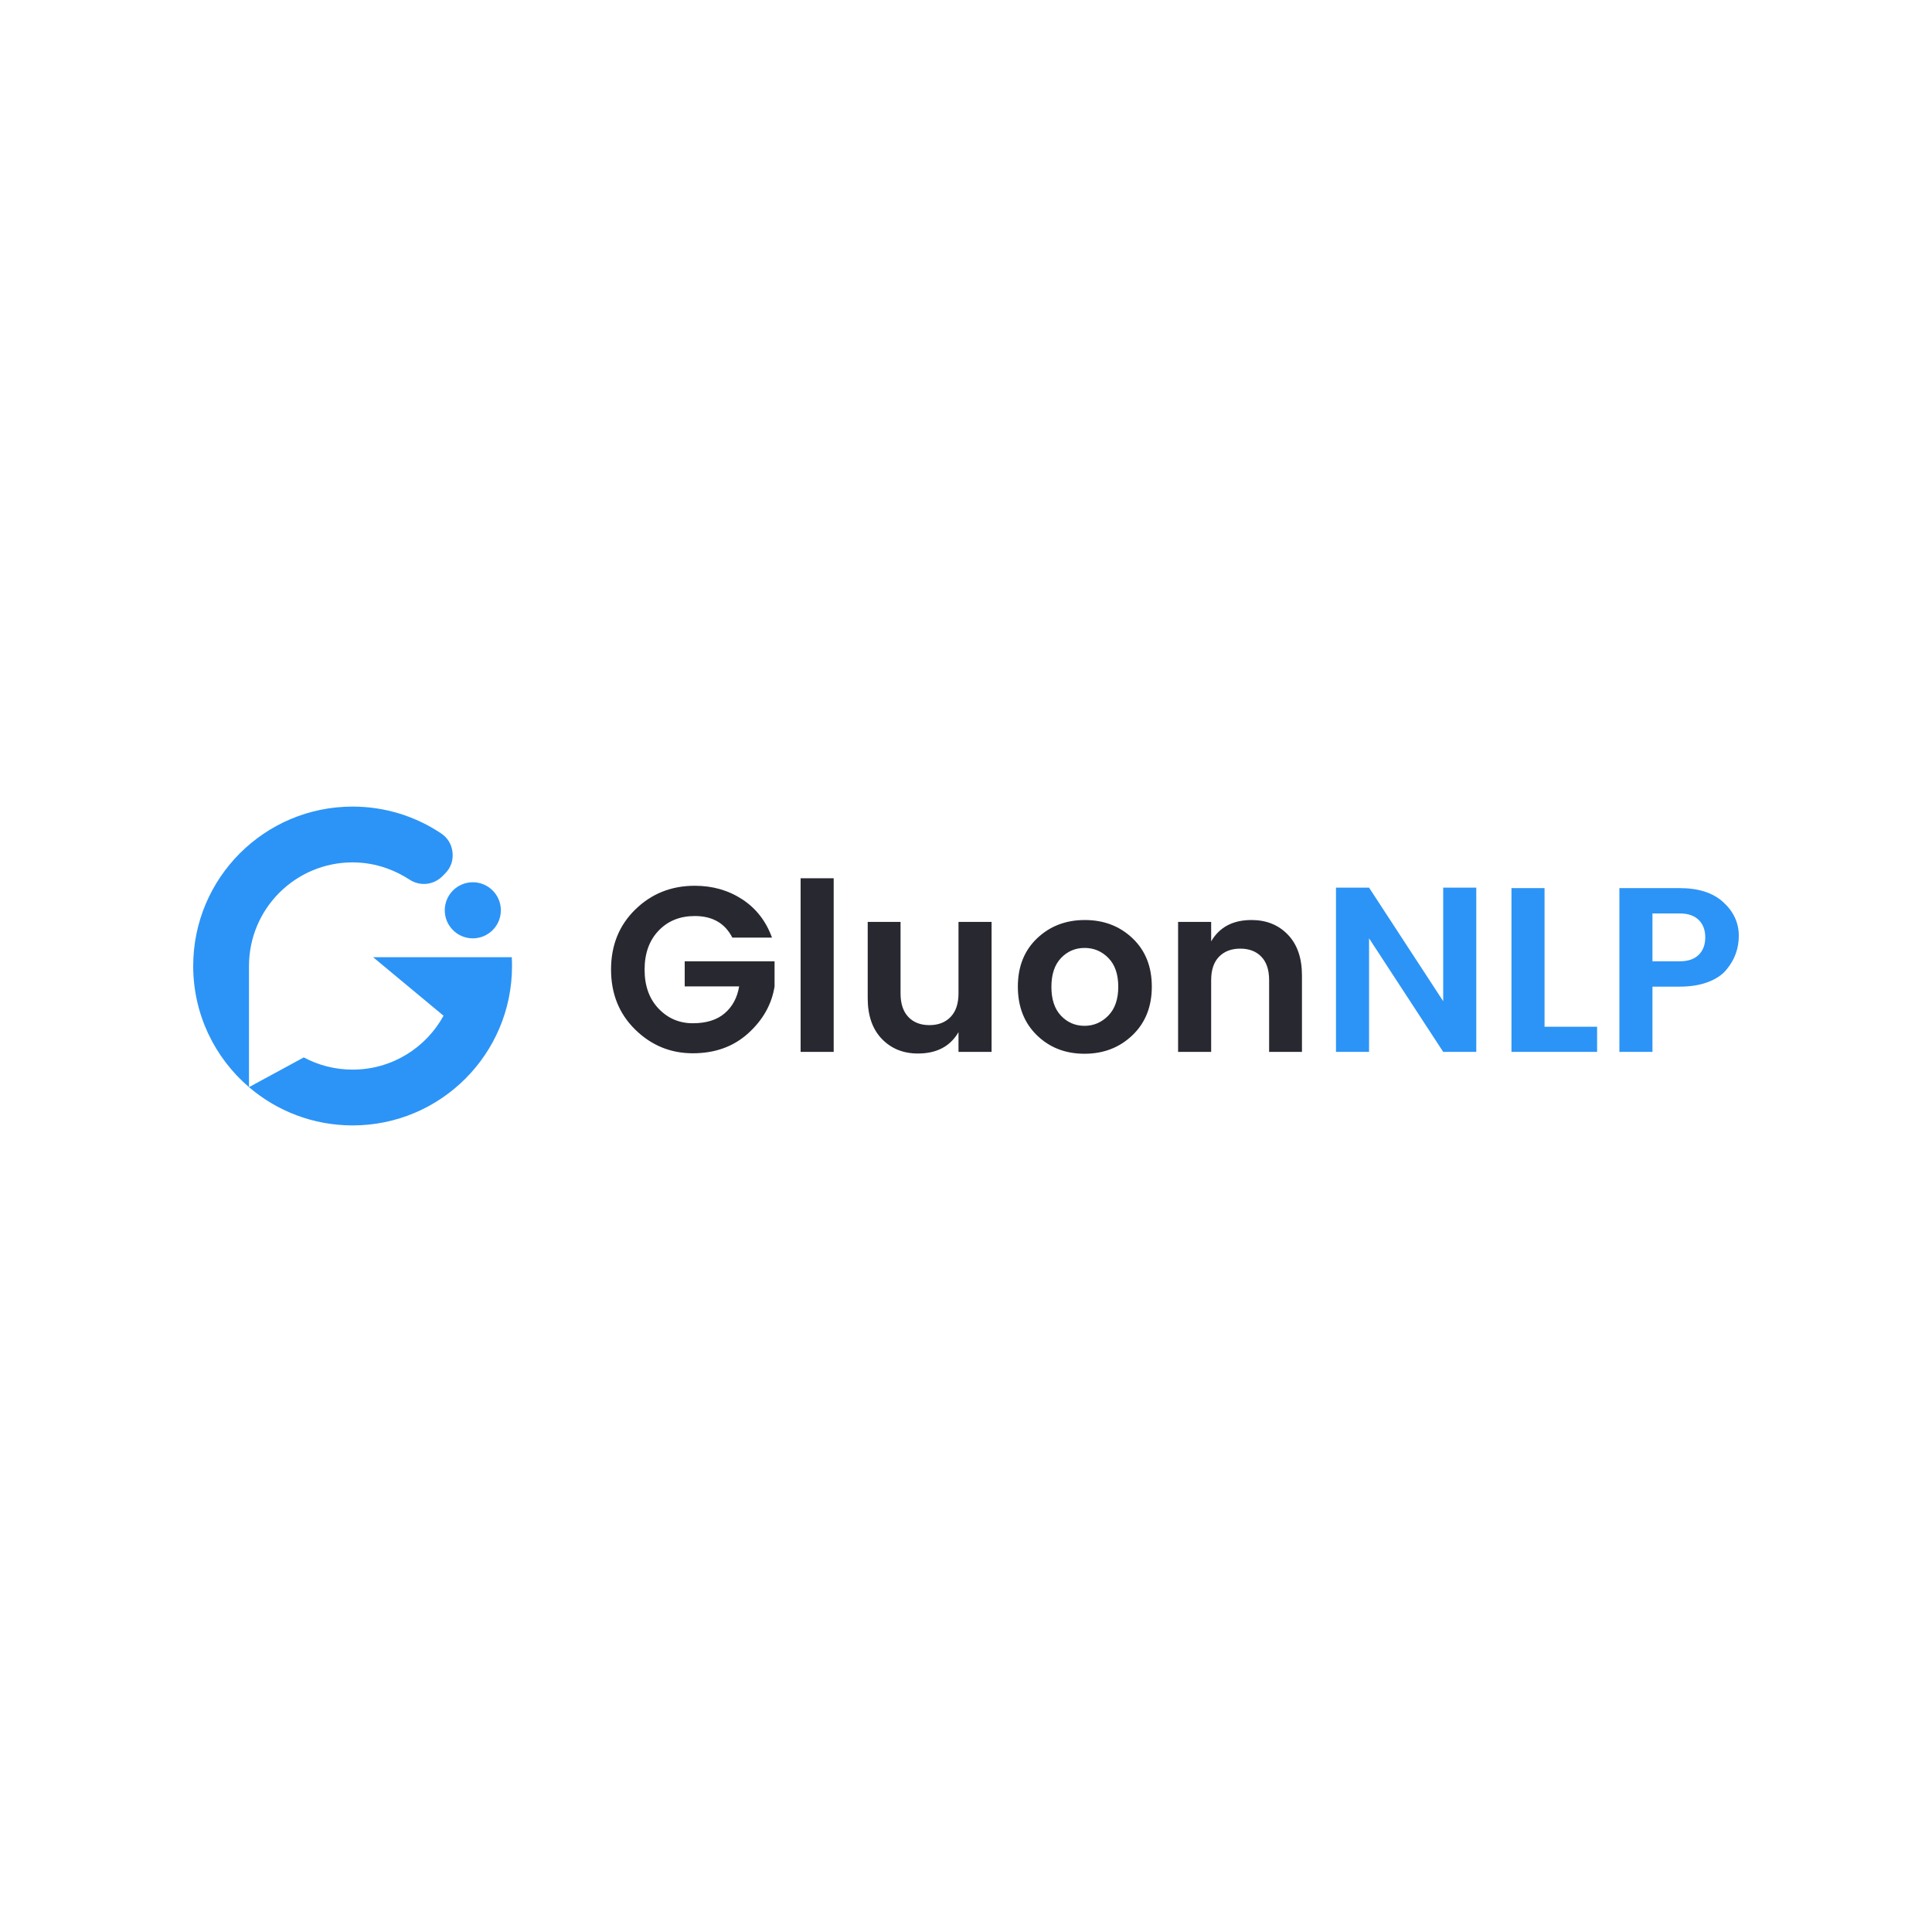
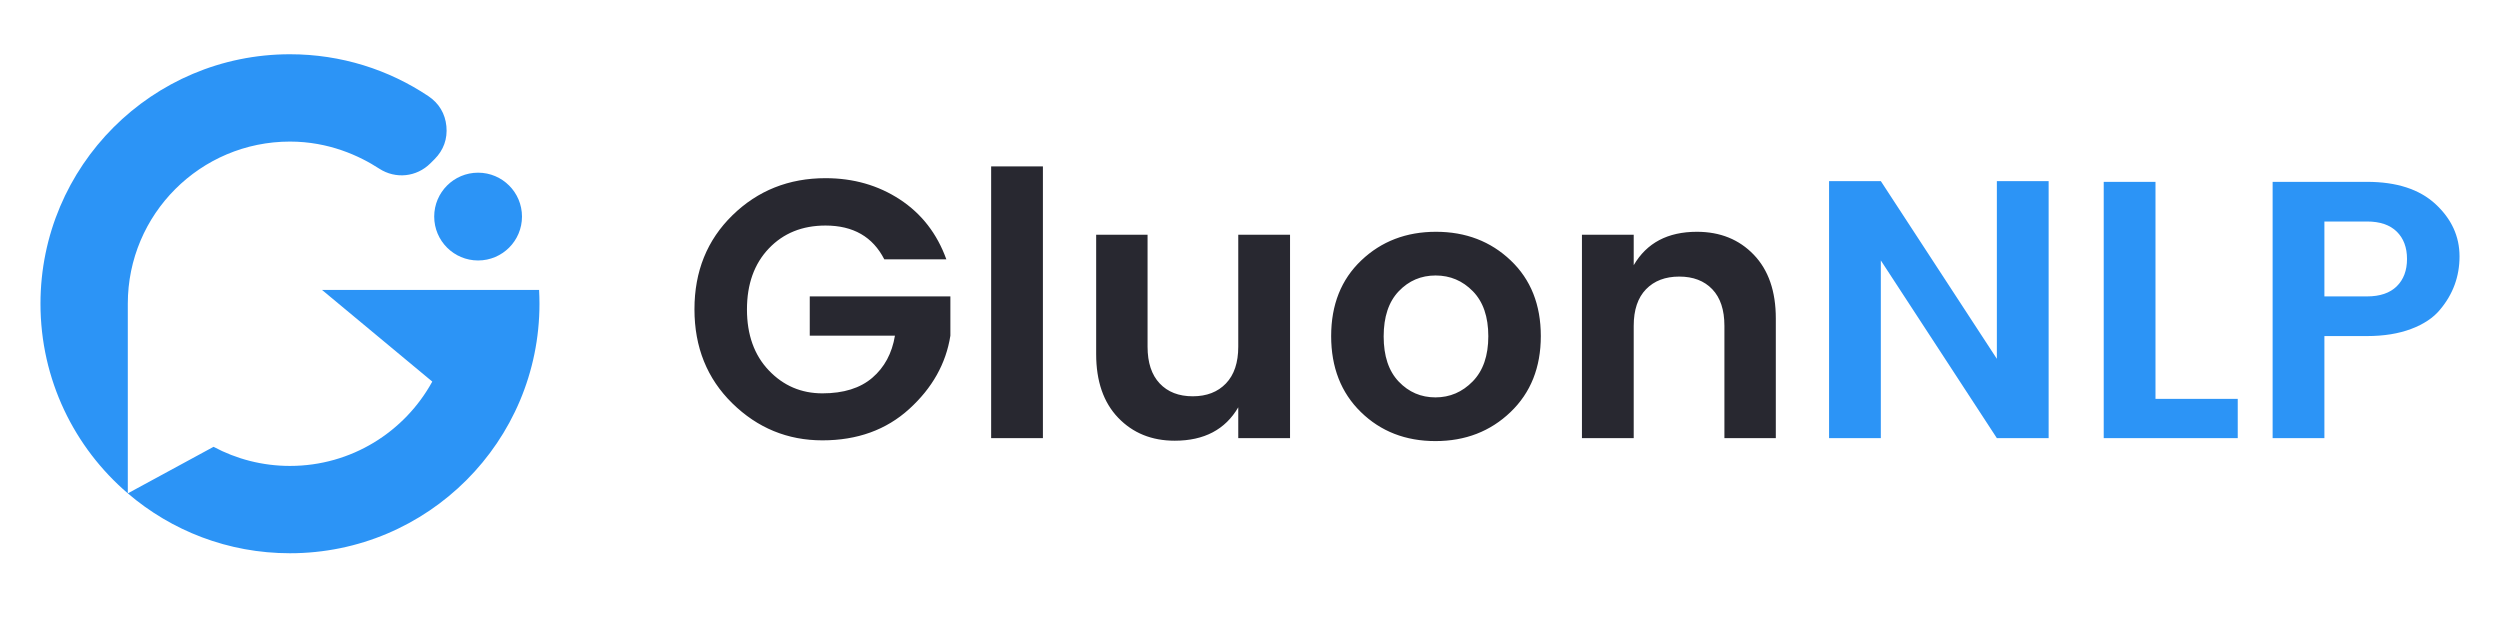
- <svg xmlns="http://www.w3.org/2000/svg" xml:space="preserve" width="127mm" height="127mm" version="1.1" style="shape-rendering:geometricPrecision; text-rendering:geometricPrecision; image-rendering:optimizeQuality; fill-rule:evenodd; clip-rule:evenodd" viewBox="0 0 12700 12700">
+ <svg xmlns="http://www.w3.org/2000/svg" xml:space="preserve" width="99mm" height="25mm" version="1.1" style="shape-rendering:geometricPrecision; text-rendering:geometricPrecision; image-rendering:optimizeQuality; fill-rule:evenodd; clip-rule:evenodd" viewBox="1100 5100 10500 2600">
  <defs>
    <style type="text/css">
   
    .fil0 {fill:none}
    .fil1 {fill:#2C94F6}
    .fil2 {fill:#282830;fill-rule:nonzero}
    .fil3 {fill:#2C94F6;fill-rule:nonzero}
   
  </style>
  </defs>
  <g id="Layer_x0020_1">
    <polygon class="fil0" points="-0,0 12700,0 12700,12700 -0,12700 " />
  </g>
  <g id="Layer_x0020_2">
    <path class="fil1" d="M2317.89 5302.12c215.1,0 415.04,64.84 581.39,176 44.27,29.6 70.35,73.08 75.56,126.07 5.21,53 -11.87,100.74 -49.52,138.4l-17.38 17.37c-58.03,58 -146.33,67.28 -215.15,22.61 -83.25,-54.06 -212.05,-113.69 -374.9,-113.69 -376.18,0 -681.12,304.94 -681.12,681.11l0 796.29c-224.49,-192.2 -366.77,-477.61 -366.77,-796.29 0,-578.73 469.15,-1047.87 1047.89,-1047.87zm790.11 497.39c101.82,0 184.35,82.53 184.35,184.35 0,101.82 -82.53,184.35 -184.35,184.35 -101.82,0 -184.35,-82.53 -184.35,-184.35 0,-101.82 82.53,-184.35 184.35,-184.35zm-111.46 492.54l-543.96 0 462.99 384.86c-115.7,211.09 -339.96,354.22 -597.68,354.22 -116.06,0 -225.33,-29.09 -320.97,-80.28l-360.11 195.48c183.18,156.8 421.05,251.56 681.08,251.56 578.75,0 1047.9,-469.15 1047.9,-1047.9 0,-19.45 -0.56,-38.74 -1.6,-57.94l-163.06 0 -204.59 0z" />
  </g>
  <g id="Layer_x0020_3">
    <path class="fil2" d="M4175.55 6767.93c-105.88,-103.83 -158.83,-235.43 -158.83,-394.78 0,-159.38 53.2,-290.96 159.6,-394.81 106.43,-103.83 236.74,-155.76 390.95,-155.76 117.21,0 221.31,29.82 312.3,89.45 90.99,59.63 156.02,143.43 195.09,251.39l-260.63 0c-48.33,-94.61 -130.59,-141.89 -246.76,-141.89 -97.67,0 -177.09,32.12 -238.27,96.38 -61.17,64.25 -91.76,149.58 -91.76,256.01 0,106.4 30.59,191.75 91.76,256 61.18,64.26 136.22,96.39 225.16,96.39 88.94,0 158.86,-21.87 209.74,-65.55 50.9,-43.7 82.51,-102.56 94.85,-176.59l-357.79 0 0 -165.01 590.65 0 0 165.01c-18.5,117.21 -76.08,219.78 -172.71,307.68 -96.66,87.9 -218.22,131.85 -364.74,131.85 -146.51,0 -272.7,-51.92 -378.61,-155.77zm1087.26 146.52l0 -1141.22 217.42 0 0 1141.22 -217.42 0zm1037.88 -854.37l217.45 0 0 854.37 -217.45 0 0 -129.55c-54.48,93.56 -143.42,140.33 -266.79,140.33 -96.65,0 -175.82,-32.13 -237.51,-96.38 -61.68,-64.26 -92.52,-153.44 -92.52,-267.56l0 -501.21 215.89 0 0 470.37c0,66.83 16.97,118.22 50.9,154.21 33.93,35.98 80.18,53.99 138.8,53.99 58.59,0 105.11,-18.01 139.57,-53.99 34.43,-35.99 51.66,-87.38 51.66,-154.21l0 -470.37zm828.16 683.19c60.64,0 112.83,-22.36 156.53,-67.1 43.68,-44.71 65.54,-107.93 65.54,-189.67 0,-81.74 -21.59,-144.71 -64.77,-188.93 -43.19,-44.2 -95.37,-66.31 -156.54,-66.31 -61.19,0 -112.83,22.11 -155,66.31 -42.14,44.22 -63.22,107.44 -63.22,189.7 0,82.23 21.08,145.47 63.22,189.67 42.17,44.22 93.57,66.33 154.24,66.33zm-313.07 61.69c-83.28,-81.23 -124.93,-187.65 -124.93,-319.23 0,-131.6 42.15,-237.51 126.46,-317.69 84.32,-80.21 188.91,-120.3 313.84,-120.3 124.92,0 229.54,40.09 313.83,120.3 84.31,80.18 126.46,186.09 126.46,317.69 0,131.58 -42.42,238 -127.23,319.23 -84.81,81.22 -189.94,121.83 -315.36,121.83 -125.45,0 -229.8,-40.61 -313.07,-121.83zm1145.82 -744.88l0 128c54.51,-93.57 142.93,-140.34 265.26,-140.34 97.67,0 177.36,32.13 239.04,96.39 61.69,64.25 92.53,153.44 92.53,267.58l0 502.74 -215.9 0 0 -471.9c0,-66.83 -16.96,-117.98 -50.9,-153.47 -33.93,-35.46 -80.18,-53.2 -138.8,-53.2 -58.59,0 -105.11,17.74 -139.56,53.2 -34.43,35.49 -51.67,86.64 -51.67,153.47l0 471.9 -217.43 0 0 -854.37 217.43 0z" />
  </g>
  <g id="Layer_x0020_4">
    <path class="fil3" d="M9486.83 5834.91l217.45 0 0 1079.53 -217.45 0 -487.33 -746.41 0 746.41 -217.43 0 0 -1079.53 217.43 0 487.33 746.43 0 -746.43zm448.8 3.09l217.43 0 0 911.42 345.46 0 0 165.02 -562.89 0 0 -1076.44zm1412.64 536.67c-27.75,33.94 -68.12,60.92 -121.07,80.98 -52.95,20.03 -114.88,30.07 -185.82,30.07l-178.91 0 0 428.72 -217.43 0 0 -1076.44 396.34 0c124.39,0 220.27,31.09 287.62,93.29 67.32,62.2 101.01,135.46 101.01,219.77 0,84.29 -27.26,158.84 -81.74,223.61zm-485.8 -55.52l178.91 0c54.49,0 96.12,-14.13 124.9,-42.39 28.79,-28.3 43.19,-66.58 43.19,-114.91 0,-48.33 -14.4,-86.62 -43.19,-114.89 -28.78,-28.26 -70.41,-42.41 -124.9,-42.41l-178.91 0 0 314.6z" />
  </g>
</svg>
